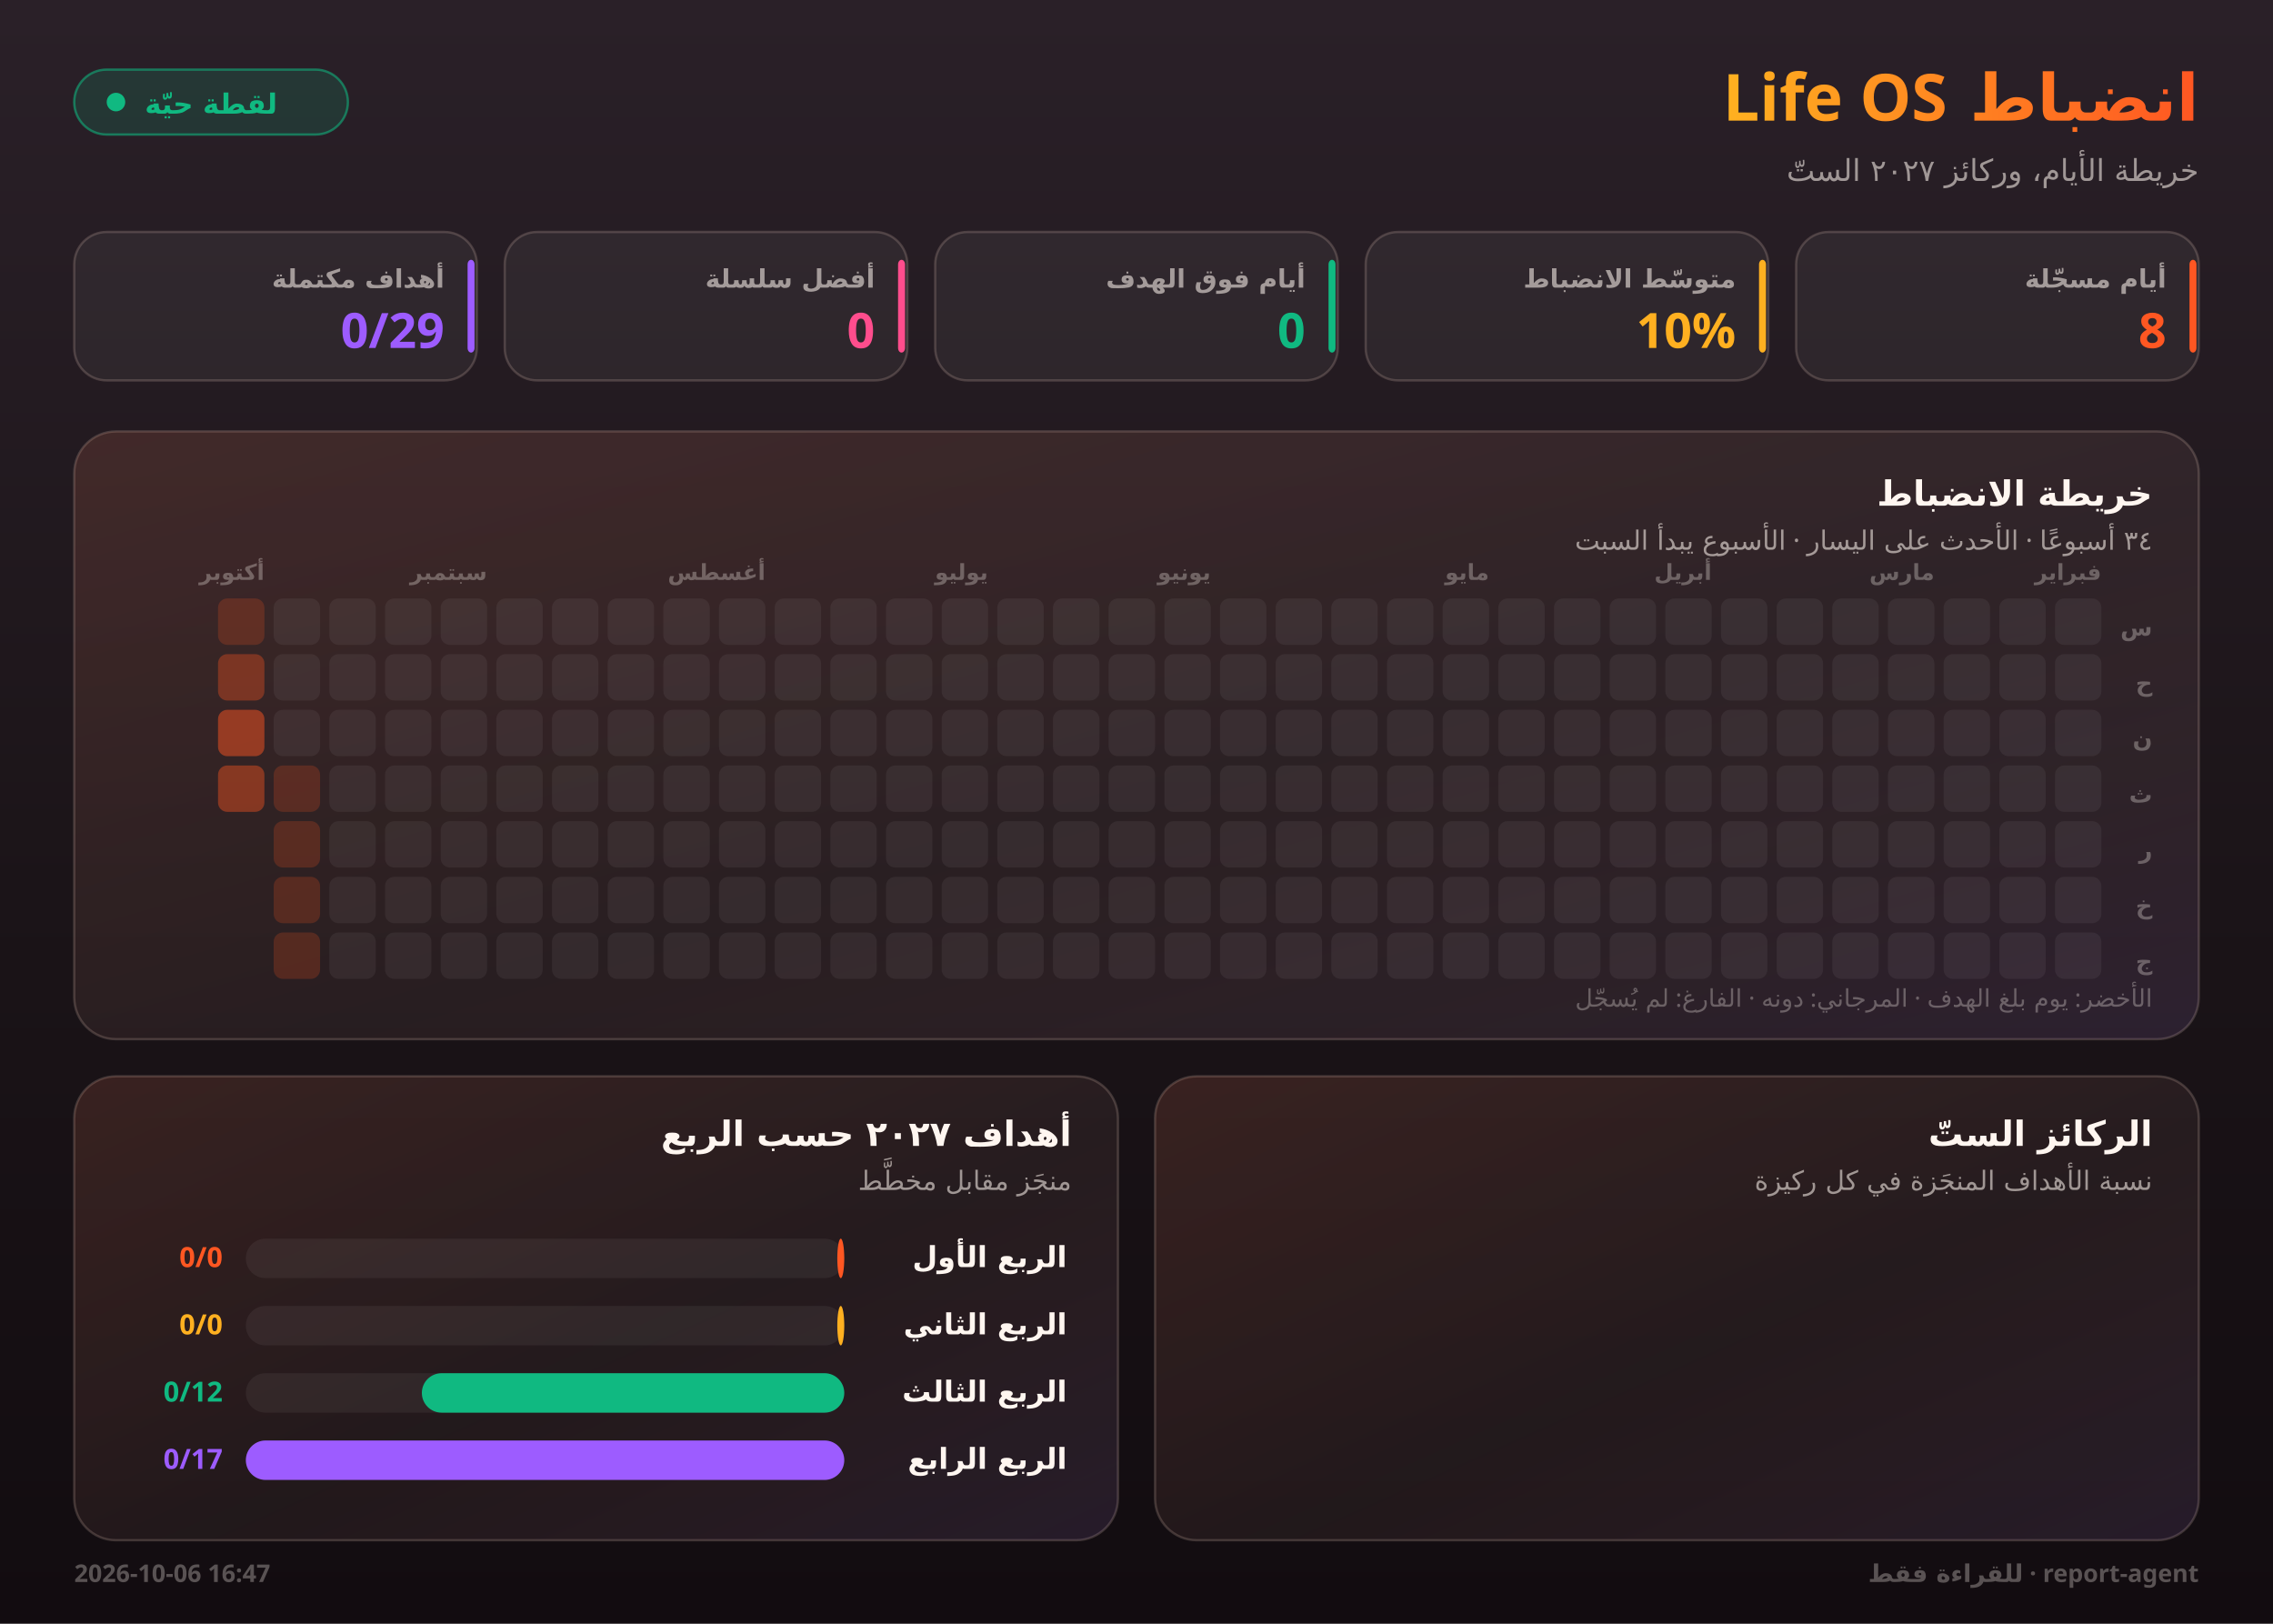
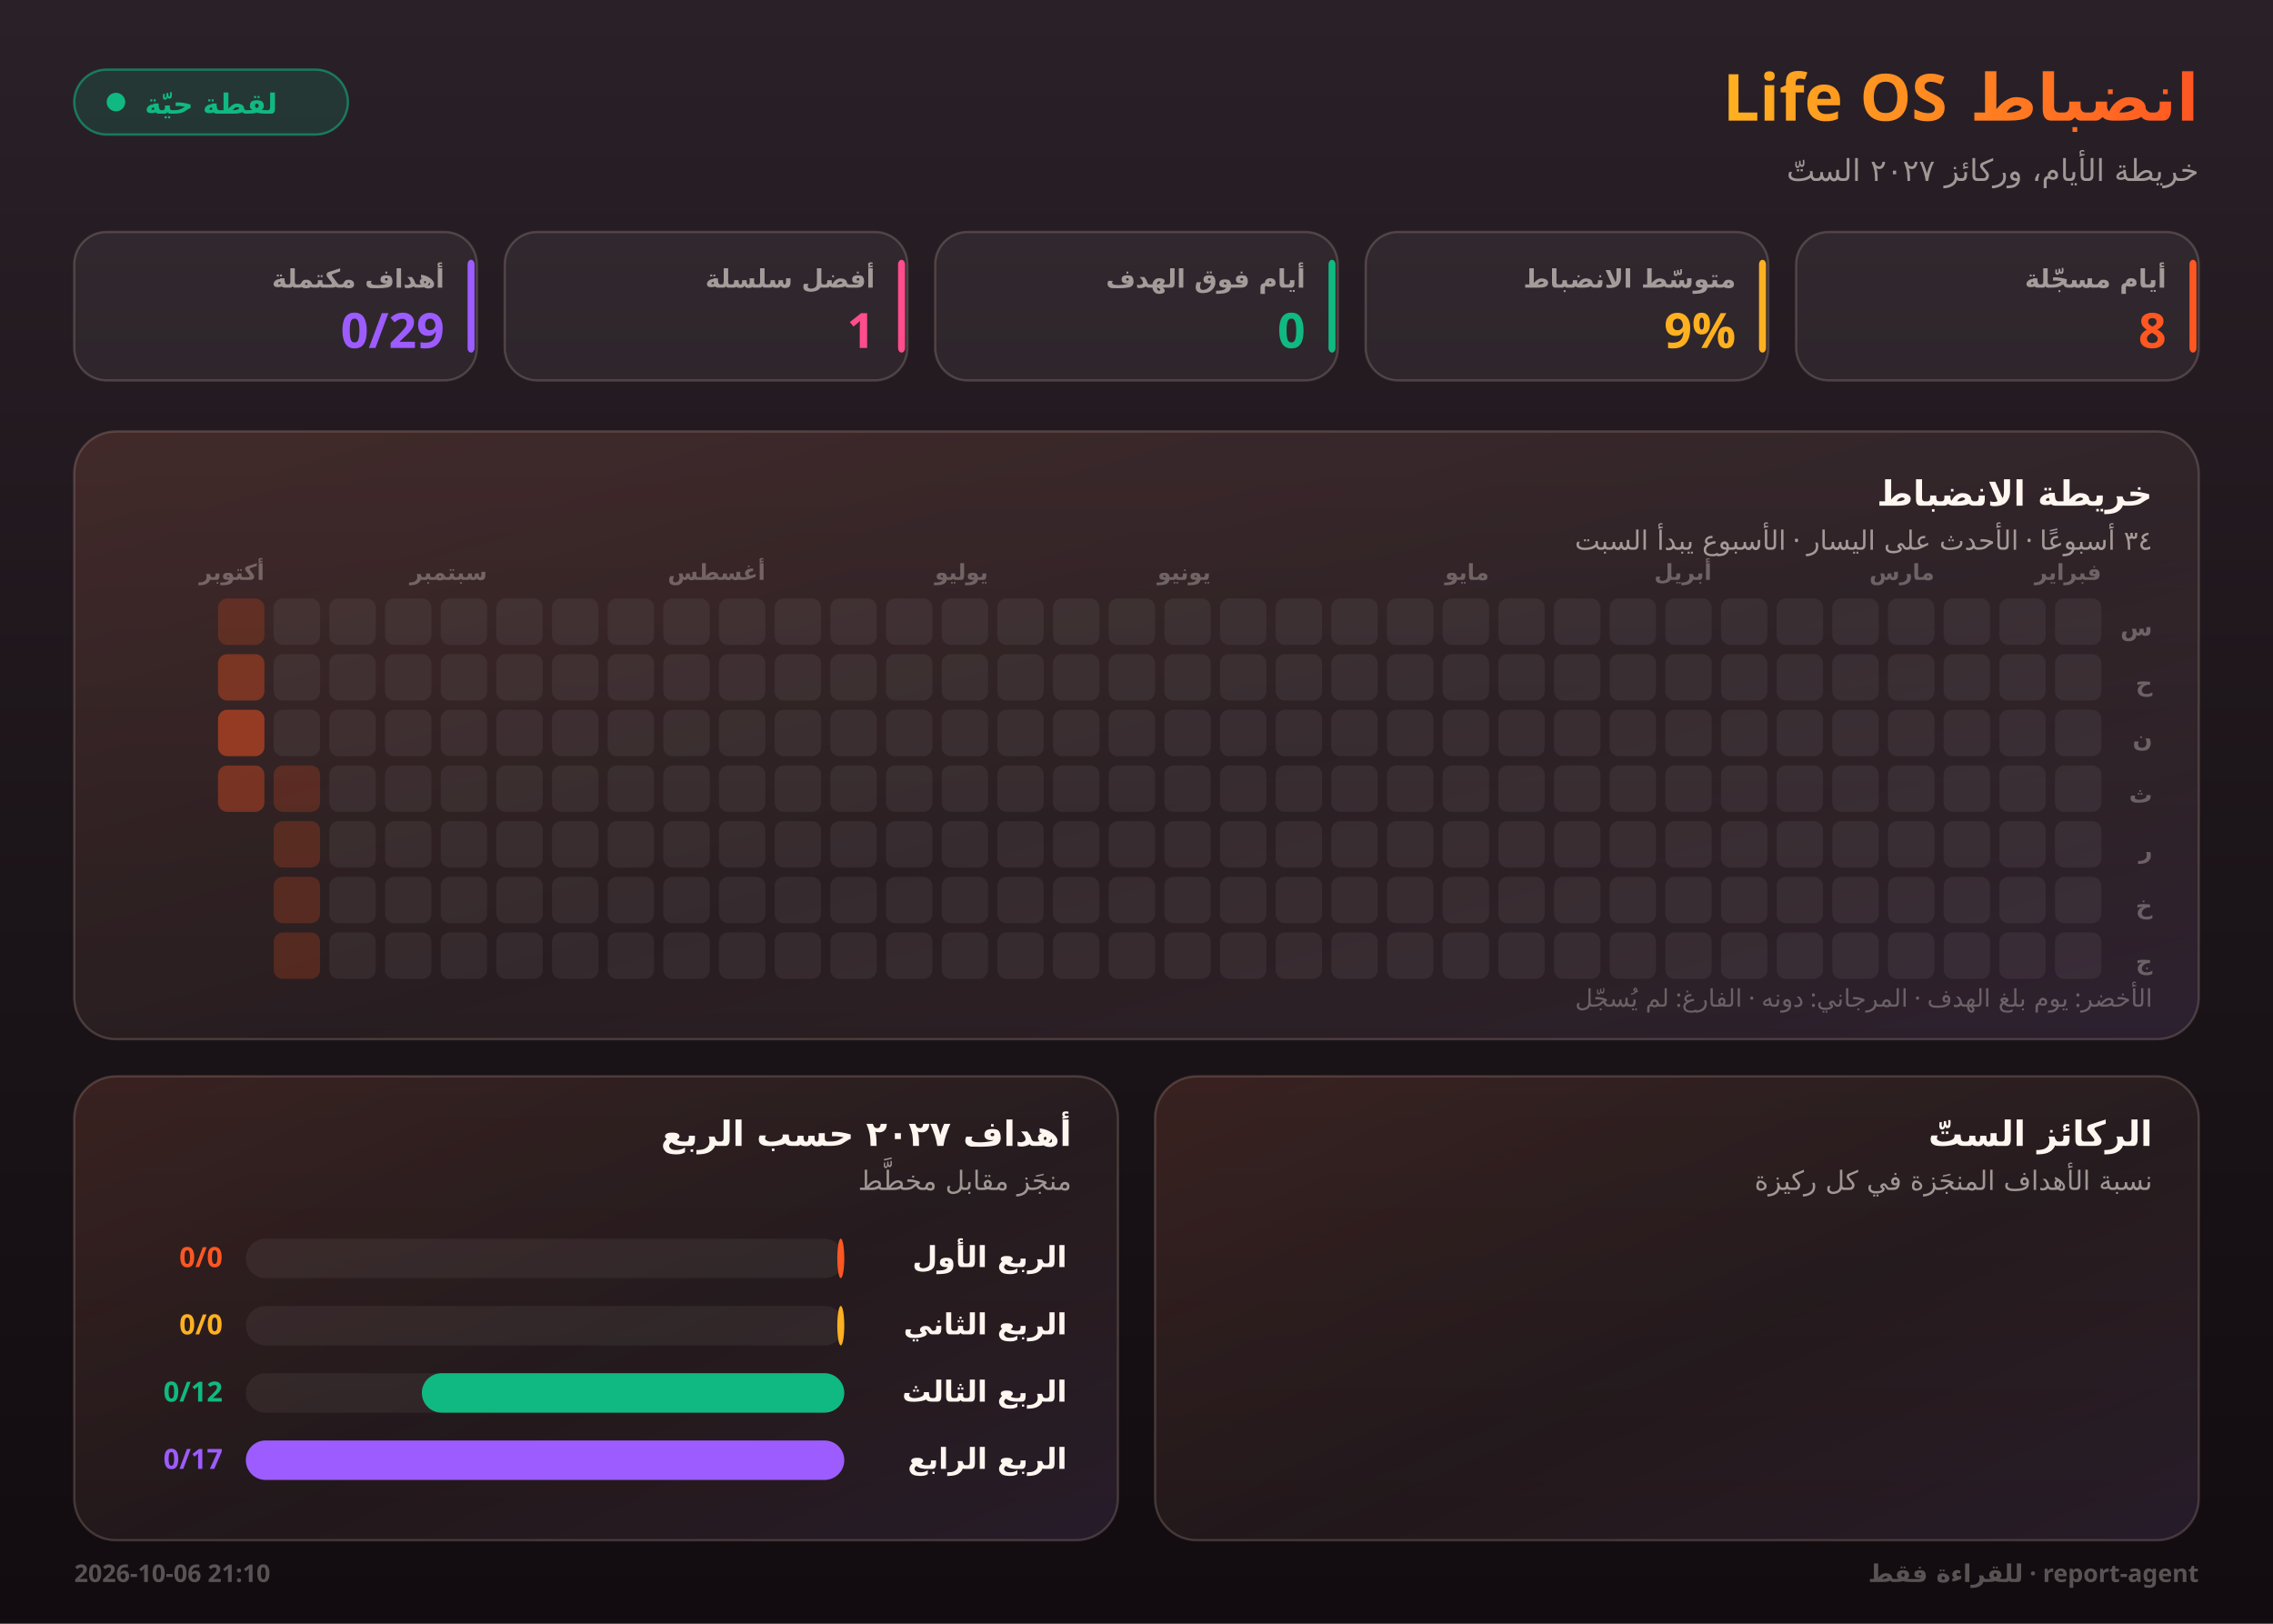
<svg xmlns="http://www.w3.org/2000/svg" width="980" height="700" viewBox="0 0 980 700" font-family="Tajawal, Cairo, 'Segoe UI', system-ui, sans-serif">
  <defs>
    <linearGradient id="sky" x1="0" y1="0" x2="0" y2="1">
      <stop offset="0%" stop-color="#2A2028" />
      <stop offset="55%" stop-color="#1B1418" />
      <stop offset="100%" stop-color="#120C10" />
    </linearGradient>
    <linearGradient id="sheen" x1="0" y1="0" x2="1" y2="1">
      <stop offset="0%" stop-color="#FF5722" stop-opacity="0.10" />
      <stop offset="55%" stop-color="#FF5722" stop-opacity="0.02" />
      <stop offset="100%" stop-color="#9D5CFF" stop-opacity="0.07" />
    </linearGradient>
    <linearGradient id="title" x1="1" y1="0" x2="0" y2="0">
      <stop offset="0%" stop-color="#FF5722" />
      <stop offset="100%" stop-color="#FFB020" />
    </linearGradient>
  </defs>
  <rect width="980" height="700" fill="url(#sky)" />
  <text x="948" y="52" fill="url(#title)" font-size="28" font-weight="800" text-anchor="start" style="direction:rtl;unicode-bidi:isolate">انضباط Life OS</text>
  <text x="948" y="78" fill="rgba(255,246,240,0.56)" font-size="13" font-weight="500" text-anchor="start" style="direction:rtl;unicode-bidi:isolate">خريطة الأيام، وركائز ٢٠٢٧ الستّ</text>
  <rect x="32" y="30" width="118" height="28" rx="14" fill="#10B981" fill-opacity="0.16" stroke="#10B981" stroke-opacity="0.55" />
  <circle cx="50" cy="44" r="4" fill="#10B981" />
  <text x="91" y="49" fill="#10B981" font-size="12" font-weight="700" text-anchor="middle" style="direction:rtl;unicode-bidi:isolate">لقطة حيّة</text>
  <rect x="774.4" y="100" width="173.6" height="64" rx="14" fill="rgba(255,255,255,0.05)" stroke="rgba(255,225,210,0.18)" />
  <rect x="944" y="112" width="3" height="40" rx="2" fill="#FF5722" />
  <text x="934" y="124" fill="rgba(255,246,240,0.56)" font-size="11" font-weight="600" text-anchor="start" style="direction:rtl;unicode-bidi:isolate">أيام مسجّلة</text>
  <text x="934" y="150" fill="#FF5722" font-size="21" font-weight="800" text-anchor="end" style="direction:ltr;unicode-bidi:isolate">8</text>
  <rect x="588.8" y="100" width="173.6" height="64" rx="14" fill="rgba(255,255,255,0.05)" stroke="rgba(255,225,210,0.18)" />
  <rect x="758.4" y="112" width="3" height="40" rx="2" fill="#FFB020" />
  <text x="748.4" y="124" fill="rgba(255,246,240,0.56)" font-size="11" font-weight="600" text-anchor="start" style="direction:rtl;unicode-bidi:isolate">متوسّط الانضباط</text>
-   <text x="748.4" y="150" fill="#FFB020" font-size="21" font-weight="800" text-anchor="end" style="direction:ltr;unicode-bidi:isolate">10%</text>
+   <text x="748.4" y="150" fill="#FFB020" font-size="21" font-weight="800" text-anchor="end" style="direction:ltr;unicode-bidi:isolate">9%</text>
  <rect x="403.2" y="100" width="173.6" height="64" rx="14" fill="rgba(255,255,255,0.05)" stroke="rgba(255,225,210,0.18)" />
  <rect x="572.8" y="112" width="3" height="40" rx="2" fill="#10B981" />
  <text x="562.8" y="124" fill="rgba(255,246,240,0.56)" font-size="11" font-weight="600" text-anchor="start" style="direction:rtl;unicode-bidi:isolate">أيام فوق الهدف</text>
  <text x="562.8" y="150" fill="#10B981" font-size="21" font-weight="800" text-anchor="end" style="direction:ltr;unicode-bidi:isolate">0</text>
  <rect x="217.6" y="100" width="173.6" height="64" rx="14" fill="rgba(255,255,255,0.05)" stroke="rgba(255,225,210,0.18)" />
  <rect x="387.2" y="112" width="3" height="40" rx="2" fill="#FF4D8D" />
  <text x="377.2" y="124" fill="rgba(255,246,240,0.56)" font-size="11" font-weight="600" text-anchor="start" style="direction:rtl;unicode-bidi:isolate">أفضل سلسلة</text>
-   <text x="377.2" y="150" fill="#FF4D8D" font-size="21" font-weight="800" text-anchor="end" style="direction:ltr;unicode-bidi:isolate">0</text>
+   <text x="377.2" y="150" fill="#FF4D8D" font-size="21" font-weight="800" text-anchor="end" style="direction:ltr;unicode-bidi:isolate">1</text>
  <rect x="32" y="100" width="173.6" height="64" rx="14" fill="rgba(255,255,255,0.05)" stroke="rgba(255,225,210,0.18)" />
  <rect x="201.6" y="112" width="3" height="40" rx="2" fill="#9D5CFF" />
  <text x="191.6" y="124" fill="rgba(255,246,240,0.56)" font-size="11" font-weight="600" text-anchor="start" style="direction:rtl;unicode-bidi:isolate">أهداف مكتملة</text>
  <text x="191.6" y="150" fill="#9D5CFF" font-size="21" font-weight="800" text-anchor="end" style="direction:ltr;unicode-bidi:isolate">0/29</text>
  <g>
    <rect x="32" y="186" width="916" height="262" rx="18" fill="rgba(255,255,255,0.045)" stroke="rgba(255,225,210,0.18)" />
    <rect x="32" y="186" width="916" height="262" rx="18" fill="url(#sheen)" />
  </g>
  <text x="928" y="218" fill="#FFF6F0" font-size="15" font-weight="700" text-anchor="start" style="direction:rtl;unicode-bidi:isolate">خريطة الانضباط</text>
  <text x="928" y="237" fill="rgba(255,246,240,0.56)" font-size="11.5" font-weight="500" text-anchor="start" style="direction:rtl;unicode-bidi:isolate">٣٤ أسبوعًا · الأحدث على اليسار · الأسبوع يبدأ السبت</text>
  <text x="928" y="274" fill="rgba(255,246,240,0.30)" font-size="10" font-weight="600" text-anchor="start" style="direction:rtl;unicode-bidi:isolate">س</text>
  <text x="928" y="298" fill="rgba(255,246,240,0.30)" font-size="10" font-weight="600" text-anchor="start" style="direction:rtl;unicode-bidi:isolate">ح</text>
  <text x="928" y="322" fill="rgba(255,246,240,0.30)" font-size="10" font-weight="600" text-anchor="start" style="direction:rtl;unicode-bidi:isolate">ن</text>
  <text x="928" y="346" fill="rgba(255,246,240,0.30)" font-size="10" font-weight="600" text-anchor="start" style="direction:rtl;unicode-bidi:isolate">ث</text>
  <text x="928" y="370" fill="rgba(255,246,240,0.30)" font-size="10" font-weight="600" text-anchor="start" style="direction:rtl;unicode-bidi:isolate">ر</text>
  <text x="928" y="394" fill="rgba(255,246,240,0.30)" font-size="10" font-weight="600" text-anchor="start" style="direction:rtl;unicode-bidi:isolate">خ</text>
  <text x="928" y="418" fill="rgba(255,246,240,0.30)" font-size="10" font-weight="600" text-anchor="start" style="direction:rtl;unicode-bidi:isolate">ج</text>
  <text x="906" y="250" fill="rgba(255,246,240,0.30)" font-size="9.5" font-weight="600" text-anchor="start" style="direction:rtl;unicode-bidi:isolate">فبراير</text>
  <rect x="886" y="258" width="20" height="20" rx="4" fill="rgba(255,255,255,0.055)" fill-opacity="1.00" />
  <rect x="886" y="282" width="20" height="20" rx="4" fill="rgba(255,255,255,0.055)" fill-opacity="1.00" />
  <rect x="886" y="306" width="20" height="20" rx="4" fill="rgba(255,255,255,0.055)" fill-opacity="1.00" />
  <rect x="886" y="330" width="20" height="20" rx="4" fill="rgba(255,255,255,0.055)" fill-opacity="1.00" />
  <rect x="886" y="354" width="20" height="20" rx="4" fill="rgba(255,255,255,0.055)" fill-opacity="1.00" />
  <rect x="886" y="378" width="20" height="20" rx="4" fill="rgba(255,255,255,0.055)" fill-opacity="1.00" />
  <rect x="886" y="402" width="20" height="20" rx="4" fill="rgba(255,255,255,0.055)" fill-opacity="1.00" />
  <rect x="862" y="258" width="20" height="20" rx="4" fill="rgba(255,255,255,0.055)" fill-opacity="1.00" />
  <rect x="862" y="282" width="20" height="20" rx="4" fill="rgba(255,255,255,0.055)" fill-opacity="1.00" />
  <rect x="862" y="306" width="20" height="20" rx="4" fill="rgba(255,255,255,0.055)" fill-opacity="1.00" />
  <rect x="862" y="330" width="20" height="20" rx="4" fill="rgba(255,255,255,0.055)" fill-opacity="1.00" />
  <rect x="862" y="354" width="20" height="20" rx="4" fill="rgba(255,255,255,0.055)" fill-opacity="1.00" />
  <rect x="862" y="378" width="20" height="20" rx="4" fill="rgba(255,255,255,0.055)" fill-opacity="1.00" />
  <rect x="862" y="402" width="20" height="20" rx="4" fill="rgba(255,255,255,0.055)" fill-opacity="1.00" />
  <rect x="838" y="258" width="20" height="20" rx="4" fill="rgba(255,255,255,0.055)" fill-opacity="1.00" />
  <rect x="838" y="282" width="20" height="20" rx="4" fill="rgba(255,255,255,0.055)" fill-opacity="1.00" />
  <rect x="838" y="306" width="20" height="20" rx="4" fill="rgba(255,255,255,0.055)" fill-opacity="1.00" />
  <rect x="838" y="330" width="20" height="20" rx="4" fill="rgba(255,255,255,0.055)" fill-opacity="1.00" />
  <rect x="838" y="354" width="20" height="20" rx="4" fill="rgba(255,255,255,0.055)" fill-opacity="1.00" />
  <rect x="838" y="378" width="20" height="20" rx="4" fill="rgba(255,255,255,0.055)" fill-opacity="1.00" />
  <rect x="838" y="402" width="20" height="20" rx="4" fill="rgba(255,255,255,0.055)" fill-opacity="1.00" />
  <text x="834" y="250" fill="rgba(255,246,240,0.30)" font-size="9.5" font-weight="600" text-anchor="start" style="direction:rtl;unicode-bidi:isolate">مارس</text>
  <rect x="814" y="258" width="20" height="20" rx="4" fill="rgba(255,255,255,0.055)" fill-opacity="1.00" />
  <rect x="814" y="282" width="20" height="20" rx="4" fill="rgba(255,255,255,0.055)" fill-opacity="1.00" />
  <rect x="814" y="306" width="20" height="20" rx="4" fill="rgba(255,255,255,0.055)" fill-opacity="1.00" />
  <rect x="814" y="330" width="20" height="20" rx="4" fill="rgba(255,255,255,0.055)" fill-opacity="1.00" />
  <rect x="814" y="354" width="20" height="20" rx="4" fill="rgba(255,255,255,0.055)" fill-opacity="1.00" />
  <rect x="814" y="378" width="20" height="20" rx="4" fill="rgba(255,255,255,0.055)" fill-opacity="1.00" />
  <rect x="814" y="402" width="20" height="20" rx="4" fill="rgba(255,255,255,0.055)" fill-opacity="1.00" />
  <rect x="790" y="258" width="20" height="20" rx="4" fill="rgba(255,255,255,0.055)" fill-opacity="1.00" />
  <rect x="790" y="282" width="20" height="20" rx="4" fill="rgba(255,255,255,0.055)" fill-opacity="1.00" />
  <rect x="790" y="306" width="20" height="20" rx="4" fill="rgba(255,255,255,0.055)" fill-opacity="1.00" />
  <rect x="790" y="330" width="20" height="20" rx="4" fill="rgba(255,255,255,0.055)" fill-opacity="1.00" />
  <rect x="790" y="354" width="20" height="20" rx="4" fill="rgba(255,255,255,0.055)" fill-opacity="1.00" />
  <rect x="790" y="378" width="20" height="20" rx="4" fill="rgba(255,255,255,0.055)" fill-opacity="1.00" />
  <rect x="790" y="402" width="20" height="20" rx="4" fill="rgba(255,255,255,0.055)" fill-opacity="1.00" />
  <rect x="766" y="258" width="20" height="20" rx="4" fill="rgba(255,255,255,0.055)" fill-opacity="1.00" />
  <rect x="766" y="282" width="20" height="20" rx="4" fill="rgba(255,255,255,0.055)" fill-opacity="1.00" />
  <rect x="766" y="306" width="20" height="20" rx="4" fill="rgba(255,255,255,0.055)" fill-opacity="1.00" />
  <rect x="766" y="330" width="20" height="20" rx="4" fill="rgba(255,255,255,0.055)" fill-opacity="1.00" />
  <rect x="766" y="354" width="20" height="20" rx="4" fill="rgba(255,255,255,0.055)" fill-opacity="1.00" />
  <rect x="766" y="378" width="20" height="20" rx="4" fill="rgba(255,255,255,0.055)" fill-opacity="1.00" />
  <rect x="766" y="402" width="20" height="20" rx="4" fill="rgba(255,255,255,0.055)" fill-opacity="1.00" />
  <rect x="742" y="258" width="20" height="20" rx="4" fill="rgba(255,255,255,0.055)" fill-opacity="1.00" />
  <rect x="742" y="282" width="20" height="20" rx="4" fill="rgba(255,255,255,0.055)" fill-opacity="1.00" />
  <rect x="742" y="306" width="20" height="20" rx="4" fill="rgba(255,255,255,0.055)" fill-opacity="1.00" />
  <rect x="742" y="330" width="20" height="20" rx="4" fill="rgba(255,255,255,0.055)" fill-opacity="1.00" />
  <rect x="742" y="354" width="20" height="20" rx="4" fill="rgba(255,255,255,0.055)" fill-opacity="1.00" />
  <rect x="742" y="378" width="20" height="20" rx="4" fill="rgba(255,255,255,0.055)" fill-opacity="1.00" />
  <rect x="742" y="402" width="20" height="20" rx="4" fill="rgba(255,255,255,0.055)" fill-opacity="1.00" />
  <text x="738" y="250" fill="rgba(255,246,240,0.30)" font-size="9.5" font-weight="600" text-anchor="start" style="direction:rtl;unicode-bidi:isolate">أبريل</text>
  <rect x="718" y="258" width="20" height="20" rx="4" fill="rgba(255,255,255,0.055)" fill-opacity="1.00" />
  <rect x="718" y="282" width="20" height="20" rx="4" fill="rgba(255,255,255,0.055)" fill-opacity="1.00" />
  <rect x="718" y="306" width="20" height="20" rx="4" fill="rgba(255,255,255,0.055)" fill-opacity="1.00" />
  <rect x="718" y="330" width="20" height="20" rx="4" fill="rgba(255,255,255,0.055)" fill-opacity="1.00" />
  <rect x="718" y="354" width="20" height="20" rx="4" fill="rgba(255,255,255,0.055)" fill-opacity="1.00" />
  <rect x="718" y="378" width="20" height="20" rx="4" fill="rgba(255,255,255,0.055)" fill-opacity="1.00" />
  <rect x="718" y="402" width="20" height="20" rx="4" fill="rgba(255,255,255,0.055)" fill-opacity="1.00" />
  <rect x="694" y="258" width="20" height="20" rx="4" fill="rgba(255,255,255,0.055)" fill-opacity="1.00" />
  <rect x="694" y="282" width="20" height="20" rx="4" fill="rgba(255,255,255,0.055)" fill-opacity="1.00" />
  <rect x="694" y="306" width="20" height="20" rx="4" fill="rgba(255,255,255,0.055)" fill-opacity="1.00" />
  <rect x="694" y="330" width="20" height="20" rx="4" fill="rgba(255,255,255,0.055)" fill-opacity="1.00" />
  <rect x="694" y="354" width="20" height="20" rx="4" fill="rgba(255,255,255,0.055)" fill-opacity="1.00" />
  <rect x="694" y="378" width="20" height="20" rx="4" fill="rgba(255,255,255,0.055)" fill-opacity="1.00" />
  <rect x="694" y="402" width="20" height="20" rx="4" fill="rgba(255,255,255,0.055)" fill-opacity="1.00" />
  <rect x="670" y="258" width="20" height="20" rx="4" fill="rgba(255,255,255,0.055)" fill-opacity="1.00" />
  <rect x="670" y="282" width="20" height="20" rx="4" fill="rgba(255,255,255,0.055)" fill-opacity="1.00" />
  <rect x="670" y="306" width="20" height="20" rx="4" fill="rgba(255,255,255,0.055)" fill-opacity="1.00" />
  <rect x="670" y="330" width="20" height="20" rx="4" fill="rgba(255,255,255,0.055)" fill-opacity="1.00" />
  <rect x="670" y="354" width="20" height="20" rx="4" fill="rgba(255,255,255,0.055)" fill-opacity="1.00" />
  <rect x="670" y="378" width="20" height="20" rx="4" fill="rgba(255,255,255,0.055)" fill-opacity="1.00" />
  <rect x="670" y="402" width="20" height="20" rx="4" fill="rgba(255,255,255,0.055)" fill-opacity="1.00" />
  <rect x="646" y="258" width="20" height="20" rx="4" fill="rgba(255,255,255,0.055)" fill-opacity="1.00" />
  <rect x="646" y="282" width="20" height="20" rx="4" fill="rgba(255,255,255,0.055)" fill-opacity="1.00" />
  <rect x="646" y="306" width="20" height="20" rx="4" fill="rgba(255,255,255,0.055)" fill-opacity="1.00" />
  <rect x="646" y="330" width="20" height="20" rx="4" fill="rgba(255,255,255,0.055)" fill-opacity="1.00" />
  <rect x="646" y="354" width="20" height="20" rx="4" fill="rgba(255,255,255,0.055)" fill-opacity="1.00" />
  <rect x="646" y="378" width="20" height="20" rx="4" fill="rgba(255,255,255,0.055)" fill-opacity="1.00" />
  <rect x="646" y="402" width="20" height="20" rx="4" fill="rgba(255,255,255,0.055)" fill-opacity="1.00" />
  <text x="642" y="250" fill="rgba(255,246,240,0.30)" font-size="9.5" font-weight="600" text-anchor="start" style="direction:rtl;unicode-bidi:isolate">مايو</text>
  <rect x="622" y="258" width="20" height="20" rx="4" fill="rgba(255,255,255,0.055)" fill-opacity="1.00" />
  <rect x="622" y="282" width="20" height="20" rx="4" fill="rgba(255,255,255,0.055)" fill-opacity="1.00" />
  <rect x="622" y="306" width="20" height="20" rx="4" fill="rgba(255,255,255,0.055)" fill-opacity="1.00" />
  <rect x="622" y="330" width="20" height="20" rx="4" fill="rgba(255,255,255,0.055)" fill-opacity="1.00" />
  <rect x="622" y="354" width="20" height="20" rx="4" fill="rgba(255,255,255,0.055)" fill-opacity="1.00" />
  <rect x="622" y="378" width="20" height="20" rx="4" fill="rgba(255,255,255,0.055)" fill-opacity="1.00" />
  <rect x="622" y="402" width="20" height="20" rx="4" fill="rgba(255,255,255,0.055)" fill-opacity="1.00" />
  <rect x="598" y="258" width="20" height="20" rx="4" fill="rgba(255,255,255,0.055)" fill-opacity="1.00" />
  <rect x="598" y="282" width="20" height="20" rx="4" fill="rgba(255,255,255,0.055)" fill-opacity="1.00" />
  <rect x="598" y="306" width="20" height="20" rx="4" fill="rgba(255,255,255,0.055)" fill-opacity="1.00" />
  <rect x="598" y="330" width="20" height="20" rx="4" fill="rgba(255,255,255,0.055)" fill-opacity="1.00" />
  <rect x="598" y="354" width="20" height="20" rx="4" fill="rgba(255,255,255,0.055)" fill-opacity="1.00" />
  <rect x="598" y="378" width="20" height="20" rx="4" fill="rgba(255,255,255,0.055)" fill-opacity="1.00" />
  <rect x="598" y="402" width="20" height="20" rx="4" fill="rgba(255,255,255,0.055)" fill-opacity="1.00" />
  <rect x="574" y="258" width="20" height="20" rx="4" fill="rgba(255,255,255,0.055)" fill-opacity="1.00" />
  <rect x="574" y="282" width="20" height="20" rx="4" fill="rgba(255,255,255,0.055)" fill-opacity="1.00" />
  <rect x="574" y="306" width="20" height="20" rx="4" fill="rgba(255,255,255,0.055)" fill-opacity="1.00" />
  <rect x="574" y="330" width="20" height="20" rx="4" fill="rgba(255,255,255,0.055)" fill-opacity="1.00" />
  <rect x="574" y="354" width="20" height="20" rx="4" fill="rgba(255,255,255,0.055)" fill-opacity="1.00" />
  <rect x="574" y="378" width="20" height="20" rx="4" fill="rgba(255,255,255,0.055)" fill-opacity="1.00" />
  <rect x="574" y="402" width="20" height="20" rx="4" fill="rgba(255,255,255,0.055)" fill-opacity="1.00" />
  <rect x="550" y="258" width="20" height="20" rx="4" fill="rgba(255,255,255,0.055)" fill-opacity="1.00" />
  <rect x="550" y="282" width="20" height="20" rx="4" fill="rgba(255,255,255,0.055)" fill-opacity="1.00" />
  <rect x="550" y="306" width="20" height="20" rx="4" fill="rgba(255,255,255,0.055)" fill-opacity="1.00" />
  <rect x="550" y="330" width="20" height="20" rx="4" fill="rgba(255,255,255,0.055)" fill-opacity="1.00" />
  <rect x="550" y="354" width="20" height="20" rx="4" fill="rgba(255,255,255,0.055)" fill-opacity="1.00" />
  <rect x="550" y="378" width="20" height="20" rx="4" fill="rgba(255,255,255,0.055)" fill-opacity="1.00" />
  <rect x="550" y="402" width="20" height="20" rx="4" fill="rgba(255,255,255,0.055)" fill-opacity="1.00" />
  <rect x="526" y="258" width="20" height="20" rx="4" fill="rgba(255,255,255,0.055)" fill-opacity="1.00" />
  <rect x="526" y="282" width="20" height="20" rx="4" fill="rgba(255,255,255,0.055)" fill-opacity="1.00" />
  <rect x="526" y="306" width="20" height="20" rx="4" fill="rgba(255,255,255,0.055)" fill-opacity="1.00" />
  <rect x="526" y="330" width="20" height="20" rx="4" fill="rgba(255,255,255,0.055)" fill-opacity="1.00" />
  <rect x="526" y="354" width="20" height="20" rx="4" fill="rgba(255,255,255,0.055)" fill-opacity="1.00" />
  <rect x="526" y="378" width="20" height="20" rx="4" fill="rgba(255,255,255,0.055)" fill-opacity="1.00" />
  <rect x="526" y="402" width="20" height="20" rx="4" fill="rgba(255,255,255,0.055)" fill-opacity="1.00" />
  <text x="522" y="250" fill="rgba(255,246,240,0.30)" font-size="9.5" font-weight="600" text-anchor="start" style="direction:rtl;unicode-bidi:isolate">يونيو</text>
  <rect x="502" y="258" width="20" height="20" rx="4" fill="rgba(255,255,255,0.055)" fill-opacity="1.00" />
  <rect x="502" y="282" width="20" height="20" rx="4" fill="rgba(255,255,255,0.055)" fill-opacity="1.00" />
  <rect x="502" y="306" width="20" height="20" rx="4" fill="rgba(255,255,255,0.055)" fill-opacity="1.00" />
  <rect x="502" y="330" width="20" height="20" rx="4" fill="rgba(255,255,255,0.055)" fill-opacity="1.00" />
  <rect x="502" y="354" width="20" height="20" rx="4" fill="rgba(255,255,255,0.055)" fill-opacity="1.00" />
  <rect x="502" y="378" width="20" height="20" rx="4" fill="rgba(255,255,255,0.055)" fill-opacity="1.00" />
  <rect x="502" y="402" width="20" height="20" rx="4" fill="rgba(255,255,255,0.055)" fill-opacity="1.00" />
  <rect x="478" y="258" width="20" height="20" rx="4" fill="rgba(255,255,255,0.055)" fill-opacity="1.00" />
  <rect x="478" y="282" width="20" height="20" rx="4" fill="rgba(255,255,255,0.055)" fill-opacity="1.00" />
  <rect x="478" y="306" width="20" height="20" rx="4" fill="rgba(255,255,255,0.055)" fill-opacity="1.00" />
  <rect x="478" y="330" width="20" height="20" rx="4" fill="rgba(255,255,255,0.055)" fill-opacity="1.00" />
  <rect x="478" y="354" width="20" height="20" rx="4" fill="rgba(255,255,255,0.055)" fill-opacity="1.00" />
  <rect x="478" y="378" width="20" height="20" rx="4" fill="rgba(255,255,255,0.055)" fill-opacity="1.00" />
  <rect x="478" y="402" width="20" height="20" rx="4" fill="rgba(255,255,255,0.055)" fill-opacity="1.00" />
  <rect x="454" y="258" width="20" height="20" rx="4" fill="rgba(255,255,255,0.055)" fill-opacity="1.00" />
  <rect x="454" y="282" width="20" height="20" rx="4" fill="rgba(255,255,255,0.055)" fill-opacity="1.00" />
  <rect x="454" y="306" width="20" height="20" rx="4" fill="rgba(255,255,255,0.055)" fill-opacity="1.00" />
  <rect x="454" y="330" width="20" height="20" rx="4" fill="rgba(255,255,255,0.055)" fill-opacity="1.00" />
  <rect x="454" y="354" width="20" height="20" rx="4" fill="rgba(255,255,255,0.055)" fill-opacity="1.00" />
  <rect x="454" y="378" width="20" height="20" rx="4" fill="rgba(255,255,255,0.055)" fill-opacity="1.00" />
  <rect x="454" y="402" width="20" height="20" rx="4" fill="rgba(255,255,255,0.055)" fill-opacity="1.00" />
  <rect x="430" y="258" width="20" height="20" rx="4" fill="rgba(255,255,255,0.055)" fill-opacity="1.00" />
  <rect x="430" y="282" width="20" height="20" rx="4" fill="rgba(255,255,255,0.055)" fill-opacity="1.00" />
  <rect x="430" y="306" width="20" height="20" rx="4" fill="rgba(255,255,255,0.055)" fill-opacity="1.00" />
  <rect x="430" y="330" width="20" height="20" rx="4" fill="rgba(255,255,255,0.055)" fill-opacity="1.00" />
  <rect x="430" y="354" width="20" height="20" rx="4" fill="rgba(255,255,255,0.055)" fill-opacity="1.00" />
  <rect x="430" y="378" width="20" height="20" rx="4" fill="rgba(255,255,255,0.055)" fill-opacity="1.00" />
  <rect x="430" y="402" width="20" height="20" rx="4" fill="rgba(255,255,255,0.055)" fill-opacity="1.00" />
  <text x="426" y="250" fill="rgba(255,246,240,0.30)" font-size="9.5" font-weight="600" text-anchor="start" style="direction:rtl;unicode-bidi:isolate">يوليو</text>
  <rect x="406" y="258" width="20" height="20" rx="4" fill="rgba(255,255,255,0.055)" fill-opacity="1.00" />
  <rect x="406" y="282" width="20" height="20" rx="4" fill="rgba(255,255,255,0.055)" fill-opacity="1.00" />
  <rect x="406" y="306" width="20" height="20" rx="4" fill="rgba(255,255,255,0.055)" fill-opacity="1.00" />
  <rect x="406" y="330" width="20" height="20" rx="4" fill="rgba(255,255,255,0.055)" fill-opacity="1.00" />
  <rect x="406" y="354" width="20" height="20" rx="4" fill="rgba(255,255,255,0.055)" fill-opacity="1.00" />
  <rect x="406" y="378" width="20" height="20" rx="4" fill="rgba(255,255,255,0.055)" fill-opacity="1.00" />
  <rect x="406" y="402" width="20" height="20" rx="4" fill="rgba(255,255,255,0.055)" fill-opacity="1.00" />
  <rect x="382" y="258" width="20" height="20" rx="4" fill="rgba(255,255,255,0.055)" fill-opacity="1.00" />
  <rect x="382" y="282" width="20" height="20" rx="4" fill="rgba(255,255,255,0.055)" fill-opacity="1.00" />
  <rect x="382" y="306" width="20" height="20" rx="4" fill="rgba(255,255,255,0.055)" fill-opacity="1.00" />
  <rect x="382" y="330" width="20" height="20" rx="4" fill="rgba(255,255,255,0.055)" fill-opacity="1.00" />
  <rect x="382" y="354" width="20" height="20" rx="4" fill="rgba(255,255,255,0.055)" fill-opacity="1.00" />
  <rect x="382" y="378" width="20" height="20" rx="4" fill="rgba(255,255,255,0.055)" fill-opacity="1.00" />
  <rect x="382" y="402" width="20" height="20" rx="4" fill="rgba(255,255,255,0.055)" fill-opacity="1.00" />
  <rect x="358" y="258" width="20" height="20" rx="4" fill="rgba(255,255,255,0.055)" fill-opacity="1.00" />
  <rect x="358" y="282" width="20" height="20" rx="4" fill="rgba(255,255,255,0.055)" fill-opacity="1.00" />
  <rect x="358" y="306" width="20" height="20" rx="4" fill="rgba(255,255,255,0.055)" fill-opacity="1.00" />
  <rect x="358" y="330" width="20" height="20" rx="4" fill="rgba(255,255,255,0.055)" fill-opacity="1.00" />
  <rect x="358" y="354" width="20" height="20" rx="4" fill="rgba(255,255,255,0.055)" fill-opacity="1.00" />
  <rect x="358" y="378" width="20" height="20" rx="4" fill="rgba(255,255,255,0.055)" fill-opacity="1.00" />
  <rect x="358" y="402" width="20" height="20" rx="4" fill="rgba(255,255,255,0.055)" fill-opacity="1.00" />
  <rect x="334" y="258" width="20" height="20" rx="4" fill="rgba(255,255,255,0.055)" fill-opacity="1.00" />
  <rect x="334" y="282" width="20" height="20" rx="4" fill="rgba(255,255,255,0.055)" fill-opacity="1.00" />
  <rect x="334" y="306" width="20" height="20" rx="4" fill="rgba(255,255,255,0.055)" fill-opacity="1.00" />
  <rect x="334" y="330" width="20" height="20" rx="4" fill="rgba(255,255,255,0.055)" fill-opacity="1.00" />
  <rect x="334" y="354" width="20" height="20" rx="4" fill="rgba(255,255,255,0.055)" fill-opacity="1.00" />
  <rect x="334" y="378" width="20" height="20" rx="4" fill="rgba(255,255,255,0.055)" fill-opacity="1.00" />
  <rect x="334" y="402" width="20" height="20" rx="4" fill="rgba(255,255,255,0.055)" fill-opacity="1.00" />
  <text x="330" y="250" fill="rgba(255,246,240,0.30)" font-size="9.5" font-weight="600" text-anchor="start" style="direction:rtl;unicode-bidi:isolate">أغسطس</text>
  <rect x="310" y="258" width="20" height="20" rx="4" fill="rgba(255,255,255,0.055)" fill-opacity="1.00" />
  <rect x="310" y="282" width="20" height="20" rx="4" fill="rgba(255,255,255,0.055)" fill-opacity="1.00" />
  <rect x="310" y="306" width="20" height="20" rx="4" fill="rgba(255,255,255,0.055)" fill-opacity="1.00" />
  <rect x="310" y="330" width="20" height="20" rx="4" fill="rgba(255,255,255,0.055)" fill-opacity="1.00" />
  <rect x="310" y="354" width="20" height="20" rx="4" fill="rgba(255,255,255,0.055)" fill-opacity="1.00" />
  <rect x="310" y="378" width="20" height="20" rx="4" fill="rgba(255,255,255,0.055)" fill-opacity="1.00" />
  <rect x="310" y="402" width="20" height="20" rx="4" fill="rgba(255,255,255,0.055)" fill-opacity="1.00" />
  <rect x="286" y="258" width="20" height="20" rx="4" fill="rgba(255,255,255,0.055)" fill-opacity="1.00" />
  <rect x="286" y="282" width="20" height="20" rx="4" fill="rgba(255,255,255,0.055)" fill-opacity="1.00" />
  <rect x="286" y="306" width="20" height="20" rx="4" fill="rgba(255,255,255,0.055)" fill-opacity="1.00" />
  <rect x="286" y="330" width="20" height="20" rx="4" fill="rgba(255,255,255,0.055)" fill-opacity="1.00" />
  <rect x="286" y="354" width="20" height="20" rx="4" fill="rgba(255,255,255,0.055)" fill-opacity="1.00" />
  <rect x="286" y="378" width="20" height="20" rx="4" fill="rgba(255,255,255,0.055)" fill-opacity="1.00" />
  <rect x="286" y="402" width="20" height="20" rx="4" fill="rgba(255,255,255,0.055)" fill-opacity="1.00" />
  <rect x="262" y="258" width="20" height="20" rx="4" fill="rgba(255,255,255,0.055)" fill-opacity="1.00" />
  <rect x="262" y="282" width="20" height="20" rx="4" fill="rgba(255,255,255,0.055)" fill-opacity="1.00" />
  <rect x="262" y="306" width="20" height="20" rx="4" fill="rgba(255,255,255,0.055)" fill-opacity="1.00" />
  <rect x="262" y="330" width="20" height="20" rx="4" fill="rgba(255,255,255,0.055)" fill-opacity="1.00" />
  <rect x="262" y="354" width="20" height="20" rx="4" fill="rgba(255,255,255,0.055)" fill-opacity="1.00" />
  <rect x="262" y="378" width="20" height="20" rx="4" fill="rgba(255,255,255,0.055)" fill-opacity="1.00" />
  <rect x="262" y="402" width="20" height="20" rx="4" fill="rgba(255,255,255,0.055)" fill-opacity="1.00" />
  <rect x="238" y="258" width="20" height="20" rx="4" fill="rgba(255,255,255,0.055)" fill-opacity="1.00" />
  <rect x="238" y="282" width="20" height="20" rx="4" fill="rgba(255,255,255,0.055)" fill-opacity="1.00" />
  <rect x="238" y="306" width="20" height="20" rx="4" fill="rgba(255,255,255,0.055)" fill-opacity="1.00" />
  <rect x="238" y="330" width="20" height="20" rx="4" fill="rgba(255,255,255,0.055)" fill-opacity="1.00" />
  <rect x="238" y="354" width="20" height="20" rx="4" fill="rgba(255,255,255,0.055)" fill-opacity="1.00" />
  <rect x="238" y="378" width="20" height="20" rx="4" fill="rgba(255,255,255,0.055)" fill-opacity="1.00" />
  <rect x="238" y="402" width="20" height="20" rx="4" fill="rgba(255,255,255,0.055)" fill-opacity="1.00" />
  <rect x="214" y="258" width="20" height="20" rx="4" fill="rgba(255,255,255,0.055)" fill-opacity="1.00" />
  <rect x="214" y="282" width="20" height="20" rx="4" fill="rgba(255,255,255,0.055)" fill-opacity="1.00" />
  <rect x="214" y="306" width="20" height="20" rx="4" fill="rgba(255,255,255,0.055)" fill-opacity="1.00" />
  <rect x="214" y="330" width="20" height="20" rx="4" fill="rgba(255,255,255,0.055)" fill-opacity="1.00" />
  <rect x="214" y="354" width="20" height="20" rx="4" fill="rgba(255,255,255,0.055)" fill-opacity="1.00" />
  <rect x="214" y="378" width="20" height="20" rx="4" fill="rgba(255,255,255,0.055)" fill-opacity="1.00" />
  <rect x="214" y="402" width="20" height="20" rx="4" fill="rgba(255,255,255,0.055)" fill-opacity="1.00" />
  <text x="210" y="250" fill="rgba(255,246,240,0.30)" font-size="9.5" font-weight="600" text-anchor="start" style="direction:rtl;unicode-bidi:isolate">سبتمبر</text>
  <rect x="190" y="258" width="20" height="20" rx="4" fill="rgba(255,255,255,0.055)" fill-opacity="1.00" />
  <rect x="190" y="282" width="20" height="20" rx="4" fill="rgba(255,255,255,0.055)" fill-opacity="1.00" />
  <rect x="190" y="306" width="20" height="20" rx="4" fill="rgba(255,255,255,0.055)" fill-opacity="1.00" />
  <rect x="190" y="330" width="20" height="20" rx="4" fill="rgba(255,255,255,0.055)" fill-opacity="1.00" />
  <rect x="190" y="354" width="20" height="20" rx="4" fill="rgba(255,255,255,0.055)" fill-opacity="1.00" />
  <rect x="190" y="378" width="20" height="20" rx="4" fill="rgba(255,255,255,0.055)" fill-opacity="1.00" />
  <rect x="190" y="402" width="20" height="20" rx="4" fill="rgba(255,255,255,0.055)" fill-opacity="1.00" />
  <rect x="166" y="258" width="20" height="20" rx="4" fill="rgba(255,255,255,0.055)" fill-opacity="1.00" />
  <rect x="166" y="282" width="20" height="20" rx="4" fill="rgba(255,255,255,0.055)" fill-opacity="1.00" />
  <rect x="166" y="306" width="20" height="20" rx="4" fill="rgba(255,255,255,0.055)" fill-opacity="1.00" />
  <rect x="166" y="330" width="20" height="20" rx="4" fill="rgba(255,255,255,0.055)" fill-opacity="1.00" />
  <rect x="166" y="354" width="20" height="20" rx="4" fill="rgba(255,255,255,0.055)" fill-opacity="1.00" />
  <rect x="166" y="378" width="20" height="20" rx="4" fill="rgba(255,255,255,0.055)" fill-opacity="1.00" />
  <rect x="166" y="402" width="20" height="20" rx="4" fill="rgba(255,255,255,0.055)" fill-opacity="1.00" />
  <rect x="142" y="258" width="20" height="20" rx="4" fill="rgba(255,255,255,0.055)" fill-opacity="1.00" />
  <rect x="142" y="282" width="20" height="20" rx="4" fill="rgba(255,255,255,0.055)" fill-opacity="1.00" />
  <rect x="142" y="306" width="20" height="20" rx="4" fill="rgba(255,255,255,0.055)" fill-opacity="1.00" />
  <rect x="142" y="330" width="20" height="20" rx="4" fill="rgba(255,255,255,0.055)" fill-opacity="1.00" />
  <rect x="142" y="354" width="20" height="20" rx="4" fill="rgba(255,255,255,0.055)" fill-opacity="1.00" />
  <rect x="142" y="378" width="20" height="20" rx="4" fill="rgba(255,255,255,0.055)" fill-opacity="1.00" />
  <rect x="142" y="402" width="20" height="20" rx="4" fill="rgba(255,255,255,0.055)" fill-opacity="1.00" />
  <rect x="118" y="258" width="20" height="20" rx="4" fill="rgba(255,255,255,0.055)" fill-opacity="1.00" />
  <rect x="118" y="282" width="20" height="20" rx="4" fill="rgba(255,255,255,0.055)" fill-opacity="1.00" />
  <rect x="118" y="306" width="20" height="20" rx="4" fill="rgba(255,255,255,0.055)" fill-opacity="1.00" />
  <rect x="118" y="330" width="20" height="20" rx="4" fill="#FF5722" fill-opacity="0.20" />
  <rect x="118" y="354" width="20" height="20" rx="4" fill="#FF5722" fill-opacity="0.20" />
  <rect x="118" y="378" width="20" height="20" rx="4" fill="#FF5722" fill-opacity="0.20" />
  <rect x="118" y="402" width="20" height="20" rx="4" fill="#FF5722" fill-opacity="0.20" />
  <text x="114" y="250" fill="rgba(255,246,240,0.30)" font-size="9.5" font-weight="600" text-anchor="start" style="direction:rtl;unicode-bidi:isolate">أكتوبر</text>
  <rect x="94" y="258" width="20" height="20" rx="4" fill="#FF5722" fill-opacity="0.20" />
  <rect x="94" y="282" width="20" height="20" rx="4" fill="#FF5722" fill-opacity="0.34" />
  <rect x="94" y="306" width="20" height="20" rx="4" fill="#FF5722" fill-opacity="0.48" />
-   <rect x="94" y="330" width="20" height="20" rx="4" fill="#FF5722" fill-opacity="0.41" />
+   <rect x="94" y="330" width="20" height="20" rx="4" fill="#FF5722" fill-opacity="0.34" />
  <text x="928" y="434" fill="rgba(255,246,240,0.30)" font-size="10.5" font-weight="500" text-anchor="start" style="direction:rtl;unicode-bidi:isolate">الأخضر: يوم بلغ الهدف · المرجاني: دونه · الفارغ: لم يُسجّل</text>
  <g>
    <rect x="32" y="464" width="450" height="200" rx="18" fill="rgba(255,255,255,0.045)" stroke="rgba(255,225,210,0.18)" />
    <rect x="32" y="464" width="450" height="200" rx="18" fill="url(#sheen)" />
  </g>
  <text x="462" y="494" fill="#FFF6F0" font-size="15" font-weight="700" text-anchor="start" style="direction:rtl;unicode-bidi:isolate">أهداف ٢٠٢٧ حسب الربع</text>
  <text x="462" y="513" fill="rgba(255,246,240,0.56)" font-size="11.5" font-weight="500" text-anchor="start" style="direction:rtl;unicode-bidi:isolate">منجَز مقابل مخطَّط</text>
  <text x="460" y="546.24" fill="#FFF6F0" font-size="12.5" font-weight="600" text-anchor="start" style="direction:rtl;unicode-bidi:isolate">الربع الأول</text>
  <rect x="106" y="534" width="258" height="17" rx="8.5" fill="rgba(255,255,255,0.055)" />
  <rect x="361" y="534" width="3" height="17" rx="8.5" fill="#FF5722" />
  <text x="96" y="546.24" fill="#FF5722" font-size="12" font-weight="700" text-anchor="end" style="direction:ltr;unicode-bidi:isolate">0/0</text>
  <text x="460" y="575.24" fill="#FFF6F0" font-size="12.5" font-weight="600" text-anchor="start" style="direction:rtl;unicode-bidi:isolate">الربع الثاني</text>
  <rect x="106" y="563" width="258" height="17" rx="8.5" fill="rgba(255,255,255,0.055)" />
  <rect x="361" y="563" width="3" height="17" rx="8.5" fill="#FFB020" />
  <text x="96" y="575.24" fill="#FFB020" font-size="12" font-weight="700" text-anchor="end" style="direction:ltr;unicode-bidi:isolate">0/0</text>
  <text x="460" y="604.24" fill="#FFF6F0" font-size="12.5" font-weight="600" text-anchor="start" style="direction:rtl;unicode-bidi:isolate">الربع الثالث</text>
  <rect x="106" y="592" width="258" height="17" rx="8.5" fill="rgba(255,255,255,0.055)" />
  <rect x="181.882" y="592" width="182.118" height="17" rx="8.5" fill="#10B981" />
  <text x="96" y="604.24" fill="#10B981" font-size="12" font-weight="700" text-anchor="end" style="direction:ltr;unicode-bidi:isolate">0/12</text>
  <text x="460" y="633.24" fill="#FFF6F0" font-size="12.5" font-weight="600" text-anchor="start" style="direction:rtl;unicode-bidi:isolate">الربع الرابع</text>
  <rect x="106" y="621" width="258" height="17" rx="8.5" fill="rgba(255,255,255,0.055)" />
  <rect x="106" y="621" width="258" height="17" rx="8.5" fill="#9D5CFF" />
  <text x="96" y="633.24" fill="#9D5CFF" font-size="12" font-weight="700" text-anchor="end" style="direction:ltr;unicode-bidi:isolate">0/17</text>
  <g>
    <rect x="498" y="464" width="450" height="200" rx="18" fill="rgba(255,255,255,0.045)" stroke="rgba(255,225,210,0.18)" />
    <rect x="498" y="464" width="450" height="200" rx="18" fill="url(#sheen)" />
  </g>
  <text x="928" y="494" fill="#FFF6F0" font-size="15" font-weight="700" text-anchor="start" style="direction:rtl;unicode-bidi:isolate">الركائز الستّ</text>
  <text x="928" y="513" fill="rgba(255,246,240,0.56)" font-size="11.5" font-weight="500" text-anchor="start" style="direction:rtl;unicode-bidi:isolate">نسبة الأهداف المنجَزة في كل ركيزة</text>
-   <text x="32" y="682" fill="rgba(255,246,240,0.30)" font-size="10.5" font-weight="600" text-anchor="start" style="direction:ltr;unicode-bidi:isolate">2026-10-06 16:47</text>
+   <text x="32" y="682" fill="rgba(255,246,240,0.30)" font-size="10.5" font-weight="600" text-anchor="start" style="direction:ltr;unicode-bidi:isolate">2026-10-06 21:10</text>
  <text x="948" y="682" fill="rgba(255,246,240,0.30)" font-size="10.5" font-weight="600" text-anchor="start" style="direction:rtl;unicode-bidi:isolate">report-agent · للقراءة فقط</text>
</svg>
